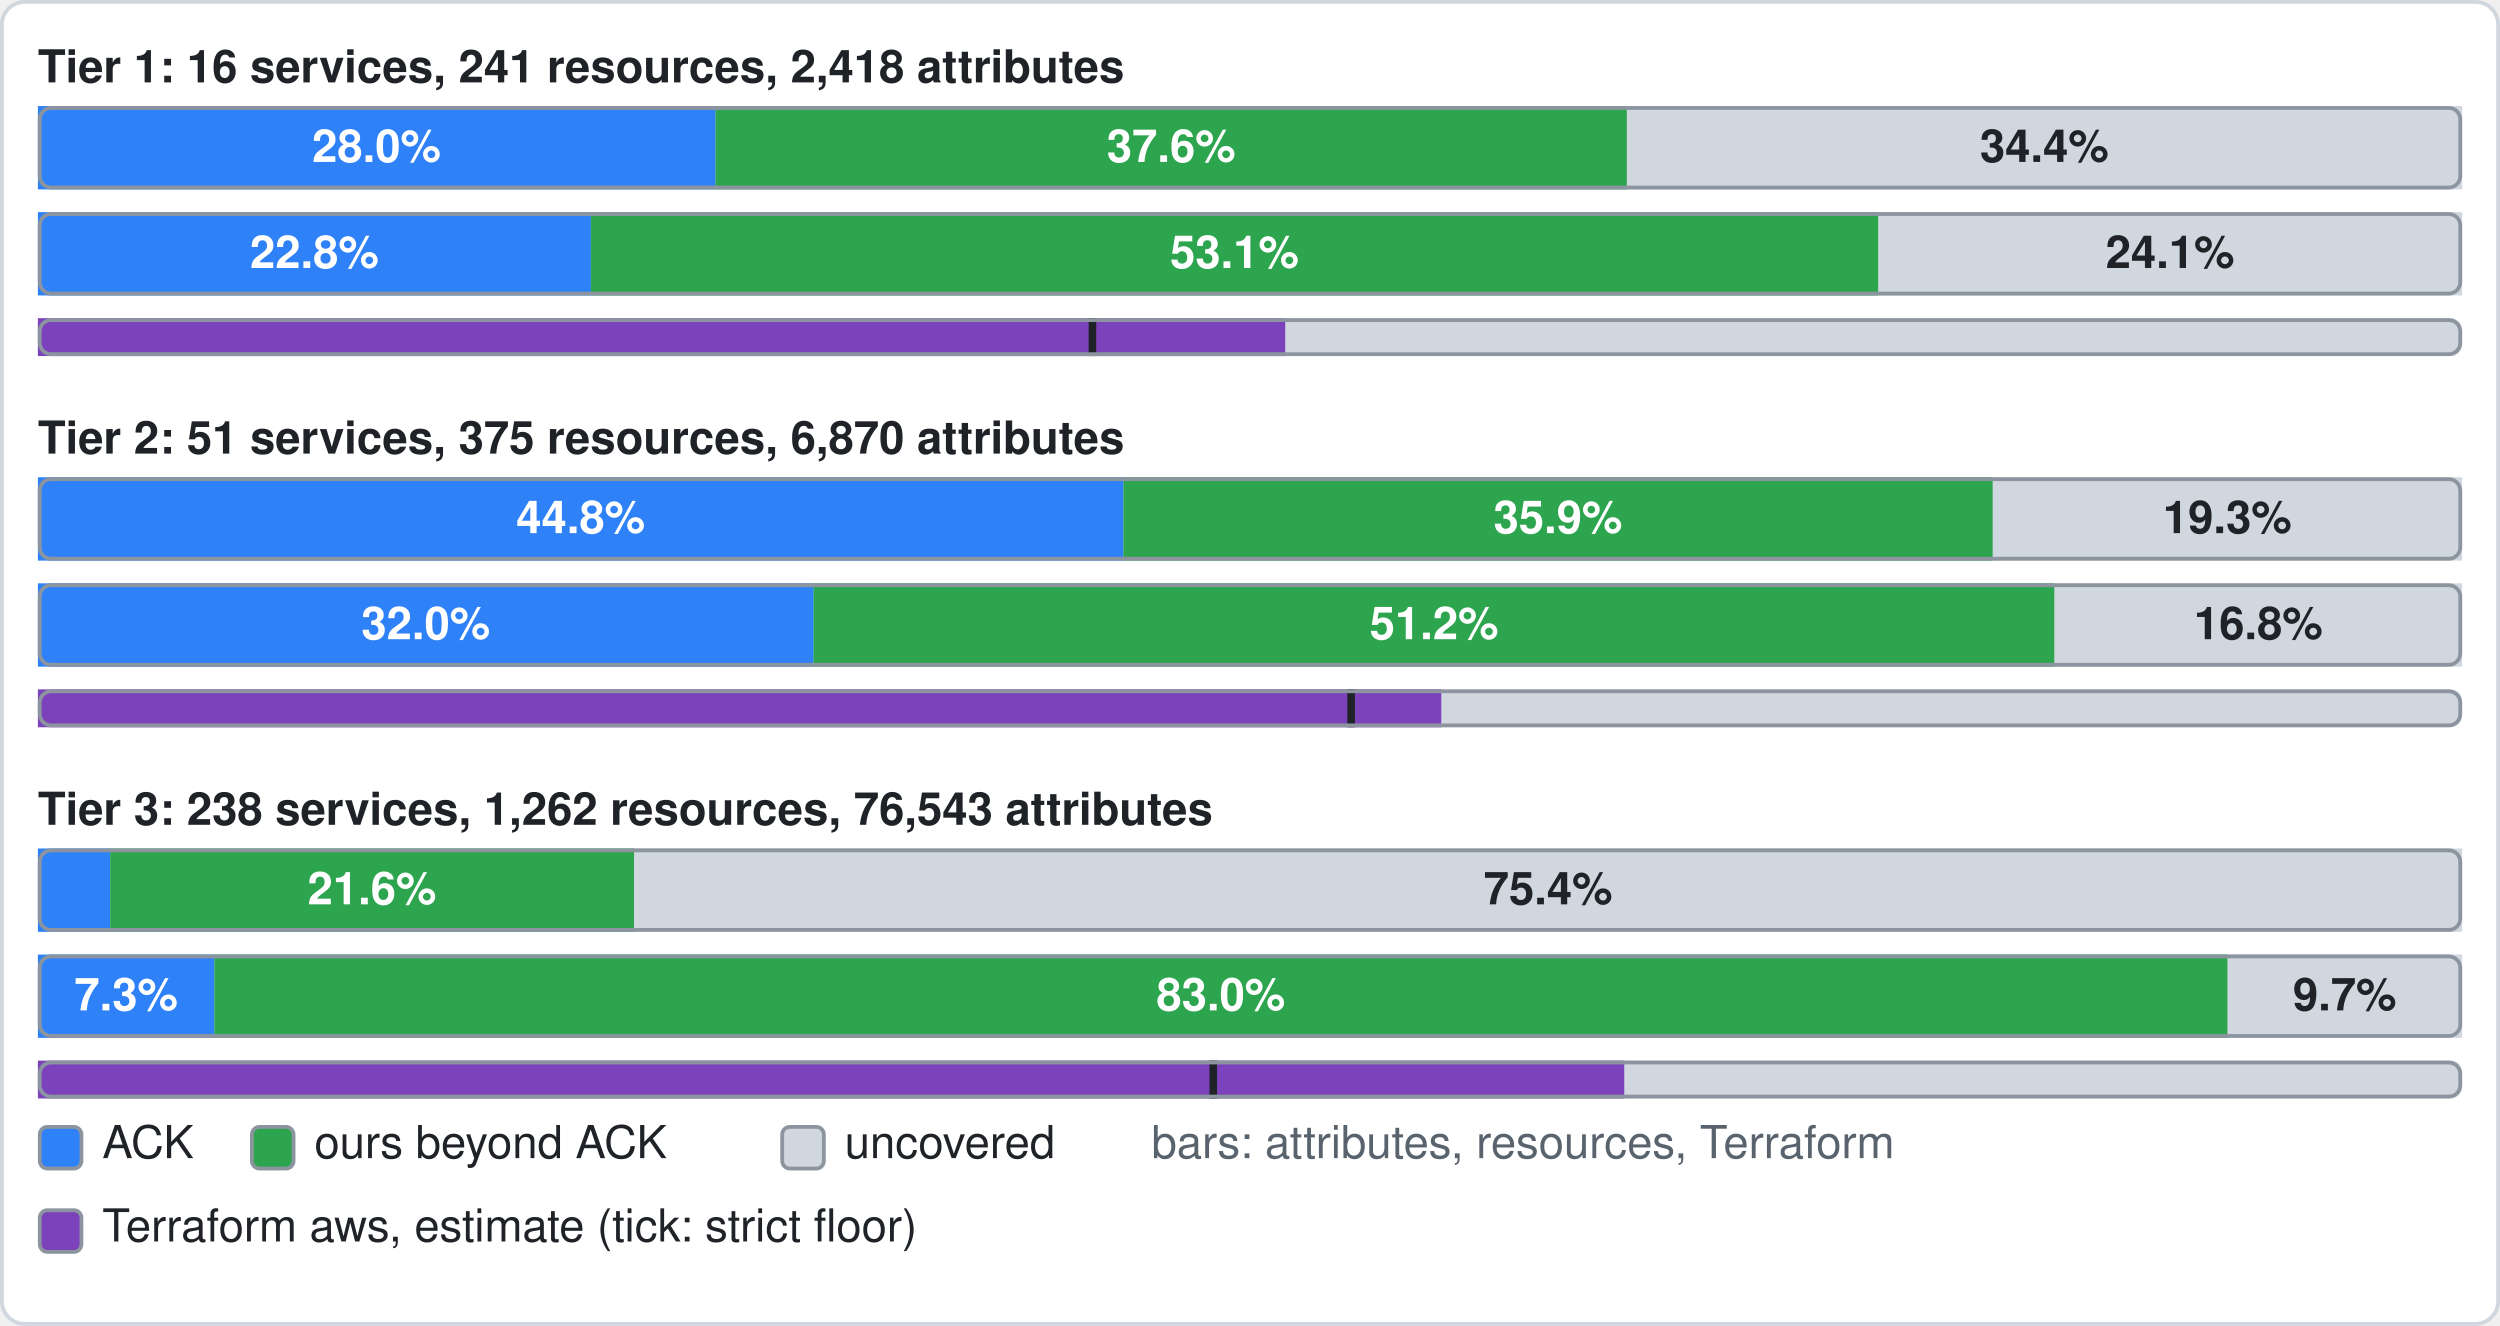
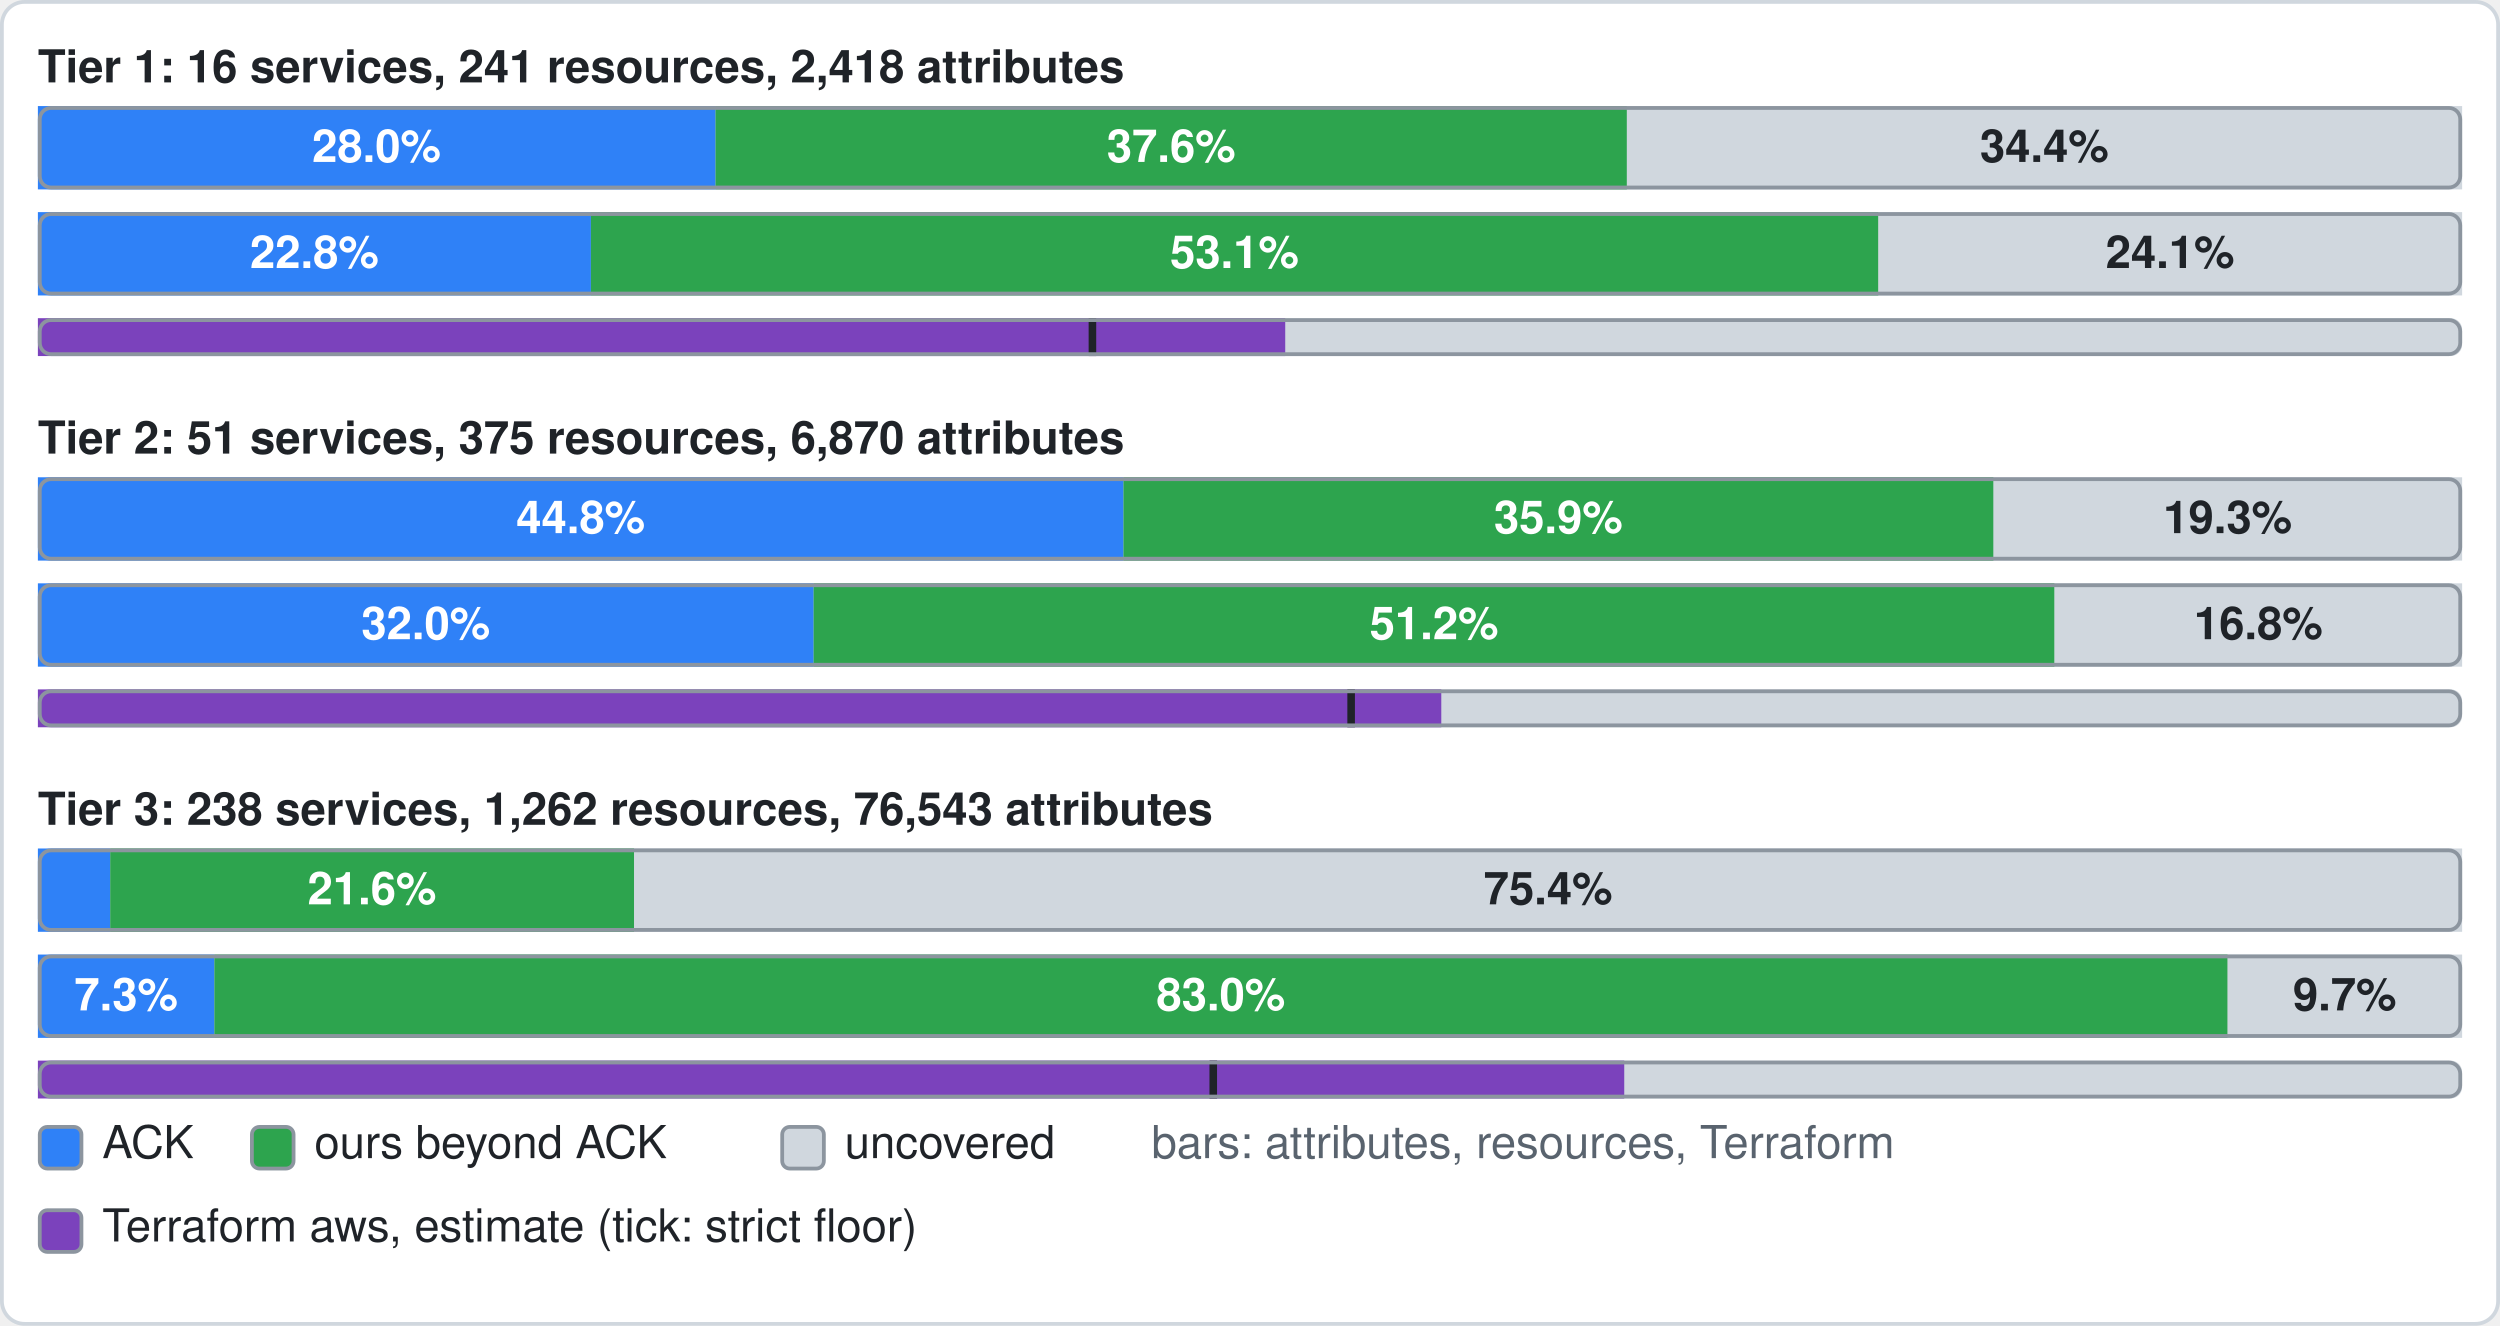
<svg xmlns="http://www.w3.org/2000/svg" width="660" height="350" viewBox="0 0 660 350" role="img" aria-label="Tier 1: attributes official 28.0%, ours beyond 37.6%, uncovered 34.4%; resources official 22.8%, ours beyond 53.1%, uncovered 24.1%; Terraform aws provider (estimate): 51.5% of 2400 attributes, at least 43.5%. Tier 2: attributes official 44.8%, ours beyond 35.9%, uncovered 19.3%; resources official 32.0%, ours beyond 51.2%, uncovered 16.8%; Terraform aws provider (estimate): 57.9% of 6848 attributes, at least 54.2%. Tier 3: attributes official 3.0%, ours beyond 21.6%, uncovered 75.4%; resources official 7.3%, ours beyond 83.0%, uncovered 9.7%; Terraform aws provider (estimate): 65.4% of 76525 attributes, at least 48.5%">
  <rect x="0.5" y="0.5" width="659" height="349" rx="6" fill="#ffffff" stroke="#d0d7de" />
  <text x="10" y="19" font-family="-apple-system,BlinkMacSystemFont,'Segoe UI',Helvetica,Arial,sans-serif" font-size="12" font-weight="600" fill="#1f2328" dominant-baseline="central">Tier 1: 16 services, 241 resources, 2,418 attributes</text>
  <rect x="10" y="28" width="640" height="22" rx="3" fill="#d0d7de" />
  <rect x="10" y="28" width="178.9" height="22" fill="#2f81f7" />
  <text x="99.4" y="40" font-family="-apple-system,BlinkMacSystemFont,'Segoe UI',Helvetica,Arial,sans-serif" font-size="12" font-weight="600" fill="#ffffff" text-anchor="middle" dominant-baseline="central">28.0%</text>
  <rect x="188.9" y="28" width="240.6" height="22" fill="#2da44e" />
  <text x="309.2" y="40" font-family="-apple-system,BlinkMacSystemFont,'Segoe UI',Helvetica,Arial,sans-serif" font-size="12" font-weight="600" fill="#ffffff" text-anchor="middle" dominant-baseline="central">37.6%</text>
  <rect x="429.5" y="28" width="220.5" height="22" fill="#d0d7de" />
  <text x="539.7" y="40" font-family="-apple-system,BlinkMacSystemFont,'Segoe UI',Helvetica,Arial,sans-serif" font-size="12" font-weight="600" fill="#1f2328" text-anchor="middle" dominant-baseline="central">34.4%</text>
  <rect x="10.5" y="28.5" width="639" height="21" rx="3" fill="none" stroke="#8c959f" />
  <rect x="10" y="56" width="640" height="22" rx="3" fill="#d0d7de" />
  <rect x="10" y="56" width="146" height="22" fill="#2f81f7" />
  <text x="83" y="68" font-family="-apple-system,BlinkMacSystemFont,'Segoe UI',Helvetica,Arial,sans-serif" font-size="12" font-weight="600" fill="#ffffff" text-anchor="middle" dominant-baseline="central">22.8%</text>
  <rect x="156" y="56" width="339.9" height="22" fill="#2da44e" />
  <text x="325.9" y="68" font-family="-apple-system,BlinkMacSystemFont,'Segoe UI',Helvetica,Arial,sans-serif" font-size="12" font-weight="600" fill="#ffffff" text-anchor="middle" dominant-baseline="central">53.1%</text>
  <rect x="495.9" y="56" width="154.1" height="22" fill="#d0d7de" />
  <text x="572.9" y="68" font-family="-apple-system,BlinkMacSystemFont,'Segoe UI',Helvetica,Arial,sans-serif" font-size="12" font-weight="600" fill="#1f2328" text-anchor="middle" dominant-baseline="central">24.1%</text>
  <rect x="10.5" y="56.5" width="639" height="21" rx="3" fill="none" stroke="#8c959f" />
  <rect x="10" y="84" width="640" height="10" rx="3" fill="#d0d7de" />
  <rect x="10" y="84" width="329.3" height="10" fill="#7b42bc" />
  <rect x="287.4" y="84" width="2" height="10" fill="#1f2328" />
  <rect x="10.5" y="84.5" width="639" height="9" rx="3" fill="none" stroke="#8c959f" />
  <text x="10" y="117" font-family="-apple-system,BlinkMacSystemFont,'Segoe UI',Helvetica,Arial,sans-serif" font-size="12" font-weight="600" fill="#1f2328" dominant-baseline="central">Tier 2: 51 services, 375 resources, 6,870 attributes</text>
  <rect x="10" y="126" width="640" height="22" rx="3" fill="#d0d7de" />
  <rect x="10" y="126" width="286.6" height="22" fill="#2f81f7" />
  <text x="153.3" y="138" font-family="-apple-system,BlinkMacSystemFont,'Segoe UI',Helvetica,Arial,sans-serif" font-size="12" font-weight="600" fill="#ffffff" text-anchor="middle" dominant-baseline="central">44.8%</text>
-   <rect x="296.6" y="126" width="229.5" height="22" fill="#2da44e" />
-   <text x="411.3" y="138" font-family="-apple-system,BlinkMacSystemFont,'Segoe UI',Helvetica,Arial,sans-serif" font-size="12" font-weight="600" fill="#ffffff" text-anchor="middle" dominant-baseline="central">35.9%</text>
-   <rect x="526.1" y="126" width="123.9" height="22" fill="#d0d7de" />
-   <text x="588" y="138" font-family="-apple-system,BlinkMacSystemFont,'Segoe UI',Helvetica,Arial,sans-serif" font-size="12" font-weight="600" fill="#1f2328" text-anchor="middle" dominant-baseline="central">19.3%</text>
+   <rect x="296.6" y="126" width="229.7" height="22" fill="#2da44e" />
+   <text x="411.4" y="138" font-family="-apple-system,BlinkMacSystemFont,'Segoe UI',Helvetica,Arial,sans-serif" font-size="12" font-weight="600" fill="#ffffff" text-anchor="middle" dominant-baseline="central">35.9%</text>
+   <rect x="526.3" y="126" width="123.7" height="22" fill="#d0d7de" />
+   <text x="588.1" y="138" font-family="-apple-system,BlinkMacSystemFont,'Segoe UI',Helvetica,Arial,sans-serif" font-size="12" font-weight="600" fill="#1f2328" text-anchor="middle" dominant-baseline="central">19.3%</text>
  <rect x="10.5" y="126.5" width="639" height="21" rx="3" fill="none" stroke="#8c959f" />
  <rect x="10" y="154" width="640" height="22" rx="3" fill="#d0d7de" />
  <rect x="10" y="154" width="204.8" height="22" fill="#2f81f7" />
  <text x="112.4" y="166" font-family="-apple-system,BlinkMacSystemFont,'Segoe UI',Helvetica,Arial,sans-serif" font-size="12" font-weight="600" fill="#ffffff" text-anchor="middle" dominant-baseline="central">32.0%</text>
  <rect x="214.8" y="154" width="327.6" height="22" fill="#2da44e" />
  <text x="378.6" y="166" font-family="-apple-system,BlinkMacSystemFont,'Segoe UI',Helvetica,Arial,sans-serif" font-size="12" font-weight="600" fill="#ffffff" text-anchor="middle" dominant-baseline="central">51.2%</text>
  <rect x="542.4" y="154" width="107.6" height="22" fill="#d0d7de" />
  <text x="596.2" y="166" font-family="-apple-system,BlinkMacSystemFont,'Segoe UI',Helvetica,Arial,sans-serif" font-size="12" font-weight="600" fill="#1f2328" text-anchor="middle" dominant-baseline="central">16.8%</text>
  <rect x="10.5" y="154.5" width="639" height="21" rx="3" fill="none" stroke="#8c959f" />
  <rect x="10" y="182" width="640" height="10" rx="3" fill="#d0d7de" />
  <rect x="10" y="182" width="370.5" height="10" fill="#7b42bc" />
  <rect x="355.7" y="182" width="2" height="10" fill="#1f2328" />
  <rect x="10.5" y="182.5" width="639" height="9" rx="3" fill="none" stroke="#8c959f" />
  <text x="10" y="215" font-family="-apple-system,BlinkMacSystemFont,'Segoe UI',Helvetica,Arial,sans-serif" font-size="12" font-weight="600" fill="#1f2328" dominant-baseline="central">Tier 3: 238 services, 1,262 resources, 76,543 attributes</text>
  <rect x="10" y="224" width="640" height="22" rx="3" fill="#d0d7de" />
  <rect x="10" y="224" width="19.1" height="22" fill="#2f81f7" />
  <rect x="29.1" y="224" width="138.3" height="22" fill="#2da44e" />
  <text x="98.2" y="236" font-family="-apple-system,BlinkMacSystemFont,'Segoe UI',Helvetica,Arial,sans-serif" font-size="12" font-weight="600" fill="#ffffff" text-anchor="middle" dominant-baseline="central">21.6%</text>
  <rect x="167.4" y="224" width="482.6" height="22" fill="#d0d7de" />
  <text x="408.7" y="236" font-family="-apple-system,BlinkMacSystemFont,'Segoe UI',Helvetica,Arial,sans-serif" font-size="12" font-weight="600" fill="#1f2328" text-anchor="middle" dominant-baseline="central">75.4%</text>
  <rect x="10.5" y="224.5" width="639" height="21" rx="3" fill="none" stroke="#8c959f" />
  <rect x="10" y="252" width="640" height="22" rx="3" fill="#d0d7de" />
  <rect x="10" y="252" width="46.6" height="22" fill="#2f81f7" />
  <text x="33.3" y="264" font-family="-apple-system,BlinkMacSystemFont,'Segoe UI',Helvetica,Arial,sans-serif" font-size="12" font-weight="600" fill="#ffffff" text-anchor="middle" dominant-baseline="central">7.3%</text>
  <rect x="56.6" y="252" width="531.5" height="22" fill="#2da44e" />
  <text x="322.3" y="264" font-family="-apple-system,BlinkMacSystemFont,'Segoe UI',Helvetica,Arial,sans-serif" font-size="12" font-weight="600" fill="#ffffff" text-anchor="middle" dominant-baseline="central">83.0%</text>
  <rect x="588.1" y="252" width="61.9" height="22" fill="#d0d7de" />
  <text x="619" y="264" font-family="-apple-system,BlinkMacSystemFont,'Segoe UI',Helvetica,Arial,sans-serif" font-size="12" font-weight="600" fill="#1f2328" text-anchor="middle" dominant-baseline="central">9.7%</text>
  <rect x="10.5" y="252.5" width="639" height="21" rx="3" fill="none" stroke="#8c959f" />
  <rect x="10" y="280" width="640" height="10" rx="3" fill="#d0d7de" />
  <rect x="10" y="280" width="418.8" height="10" fill="#7b42bc" />
  <rect x="319.3" y="280" width="2" height="10" fill="#1f2328" />
  <rect x="10.5" y="280.5" width="639" height="9" rx="3" fill="none" stroke="#8c959f" />
  <rect x="10.5" y="297.5" width="11" height="11" rx="2" fill="#2f81f7" stroke="#8c959f" />
  <text x="27" y="303" font-family="-apple-system,BlinkMacSystemFont,'Segoe UI',Helvetica,Arial,sans-serif" font-size="12" fill="#1f2328" dominant-baseline="central">ACK</text>
  <rect x="66.5" y="297.5" width="11" height="11" rx="2" fill="#2da44e" stroke="#8c959f" />
  <text x="83" y="303" font-family="-apple-system,BlinkMacSystemFont,'Segoe UI',Helvetica,Arial,sans-serif" font-size="12" fill="#1f2328" dominant-baseline="central">ours beyond ACK</text>
  <rect x="206.5" y="297.5" width="11" height="11" rx="2" fill="#d0d7de" stroke="#8c959f" />
  <text x="223" y="303" font-family="-apple-system,BlinkMacSystemFont,'Segoe UI',Helvetica,Arial,sans-serif" font-size="12" fill="#1f2328" dominant-baseline="central">uncovered</text>
  <text x="304" y="303" font-family="-apple-system,BlinkMacSystemFont,'Segoe UI',Helvetica,Arial,sans-serif" font-size="12" fill="#59636e" dominant-baseline="central">bars: attributes, resources, Terraform</text>
  <rect x="10.5" y="319.5" width="11" height="11" rx="2" fill="#7b42bc" stroke="#8c959f" />
  <text x="27" y="325" font-family="-apple-system,BlinkMacSystemFont,'Segoe UI',Helvetica,Arial,sans-serif" font-size="12" fill="#1f2328" dominant-baseline="central">Terraform aws, estimate (tick: strict floor)</text>
</svg>
